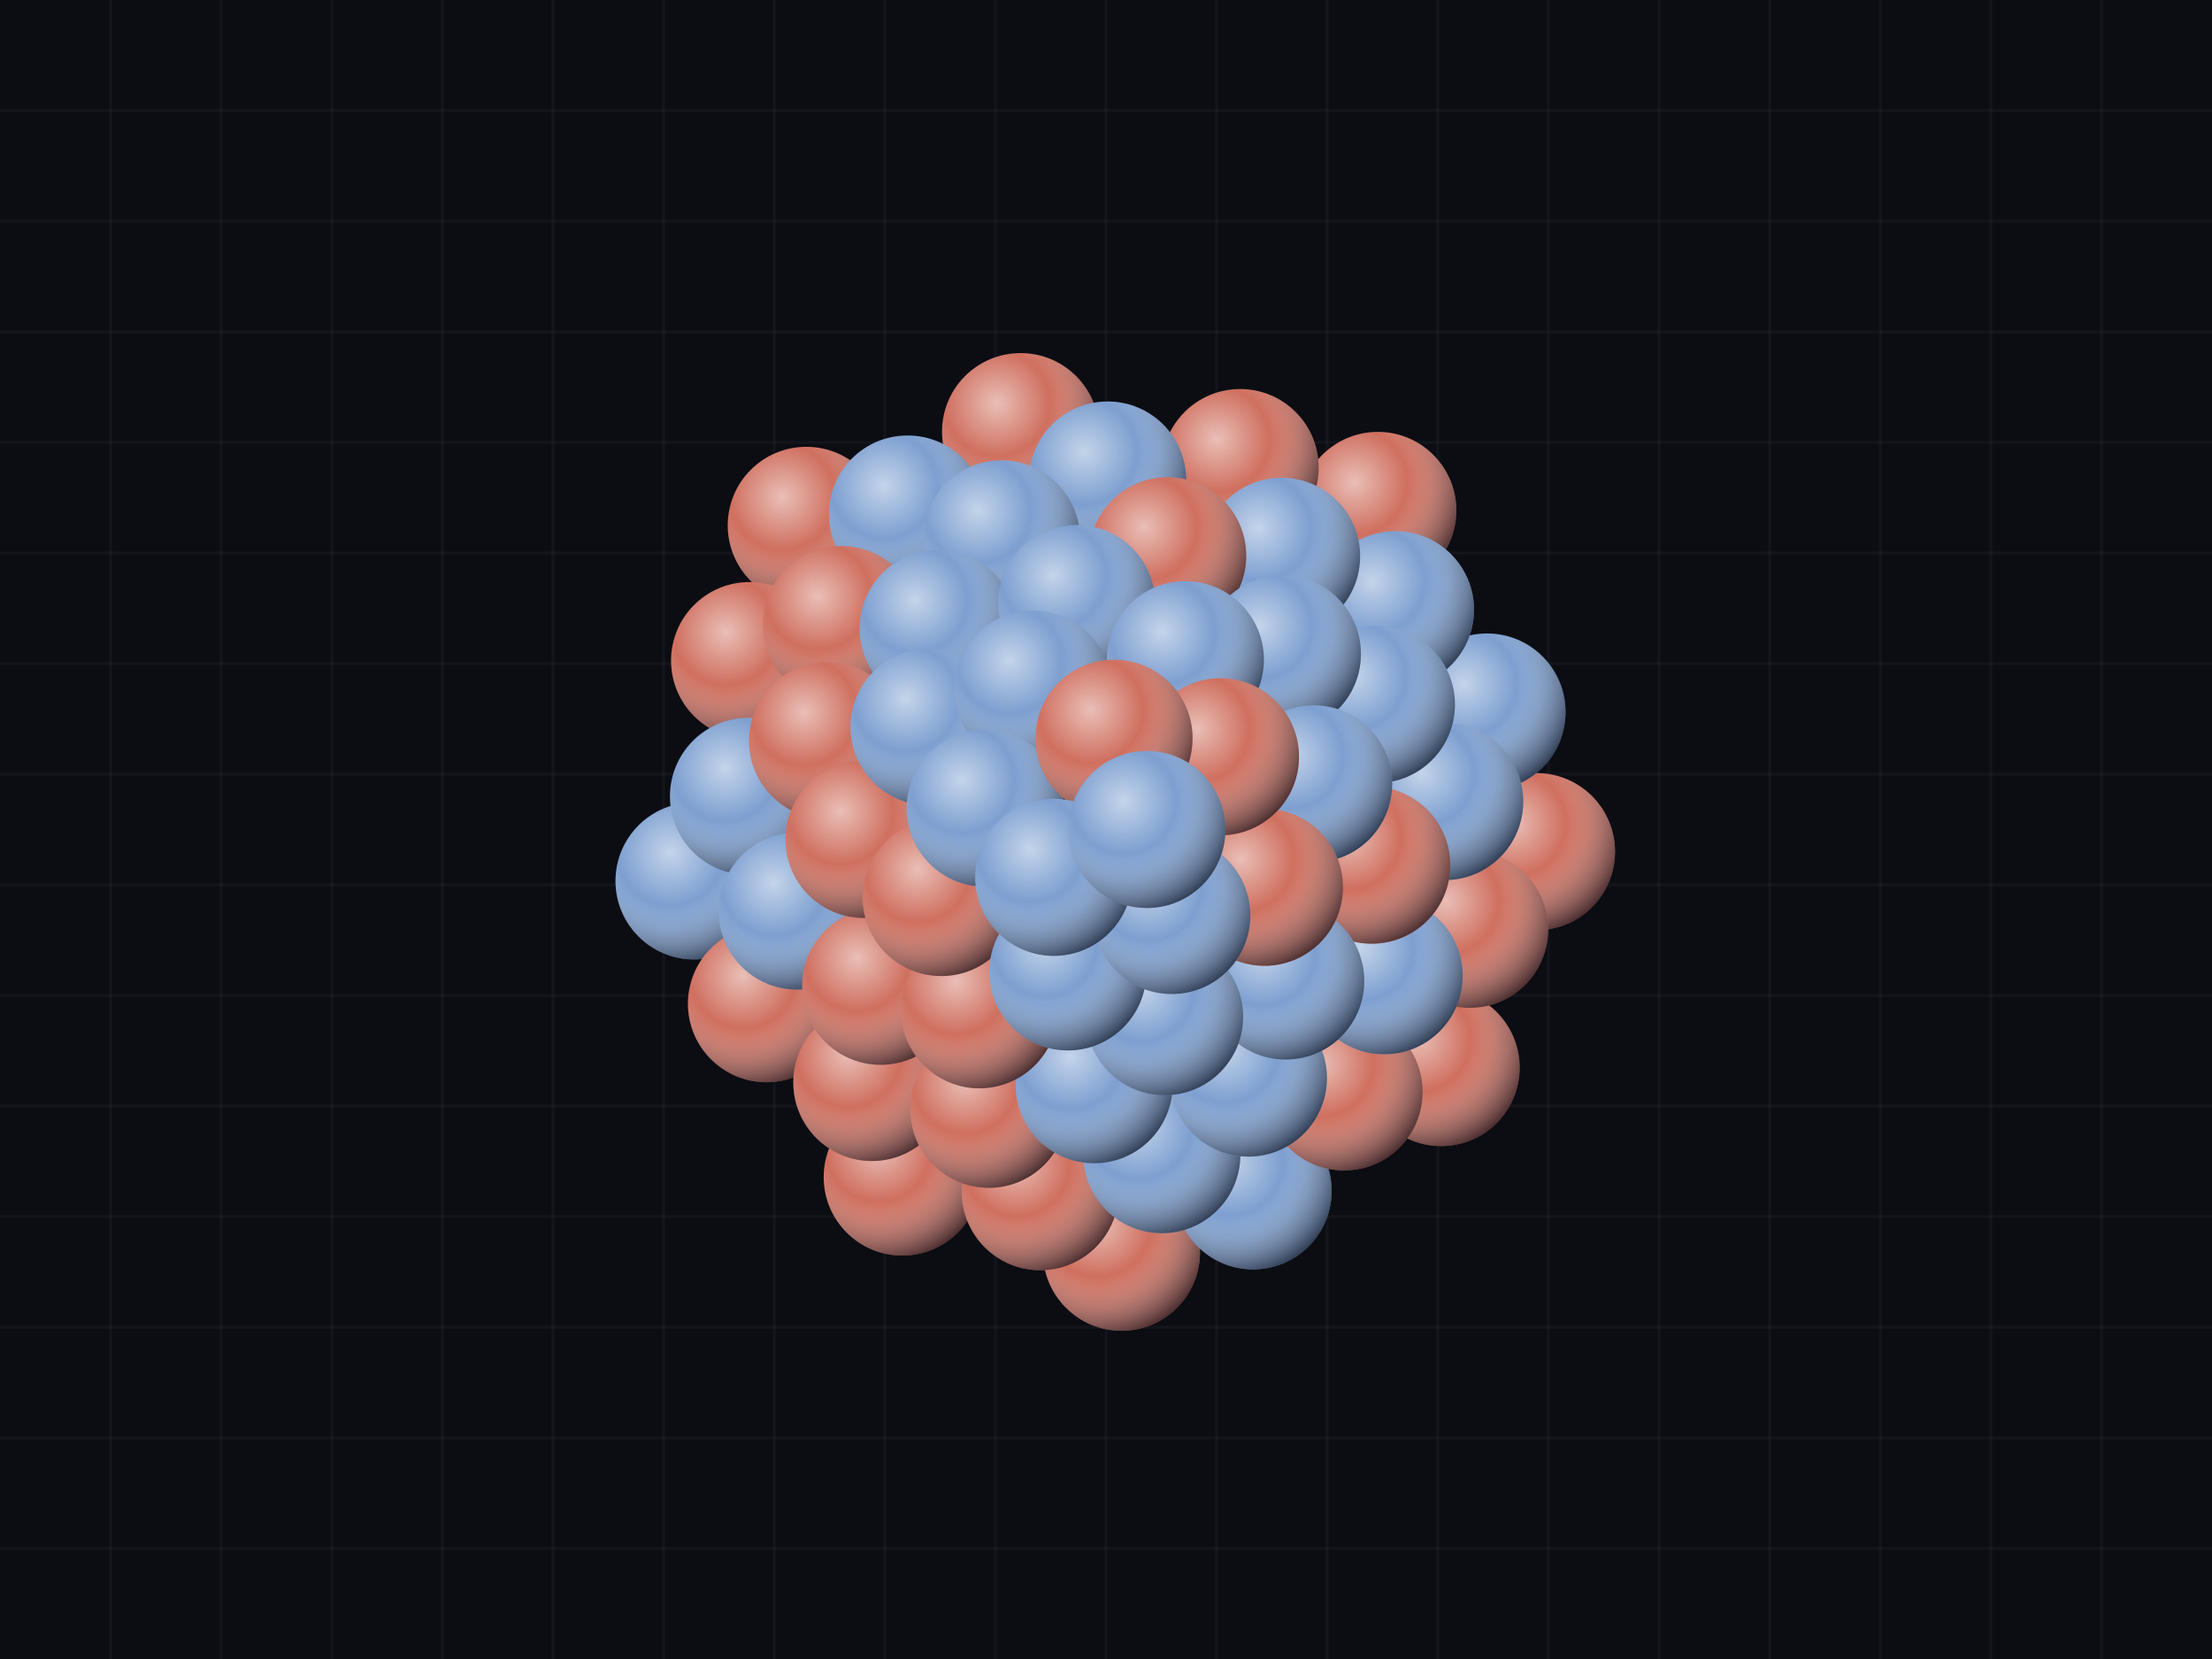
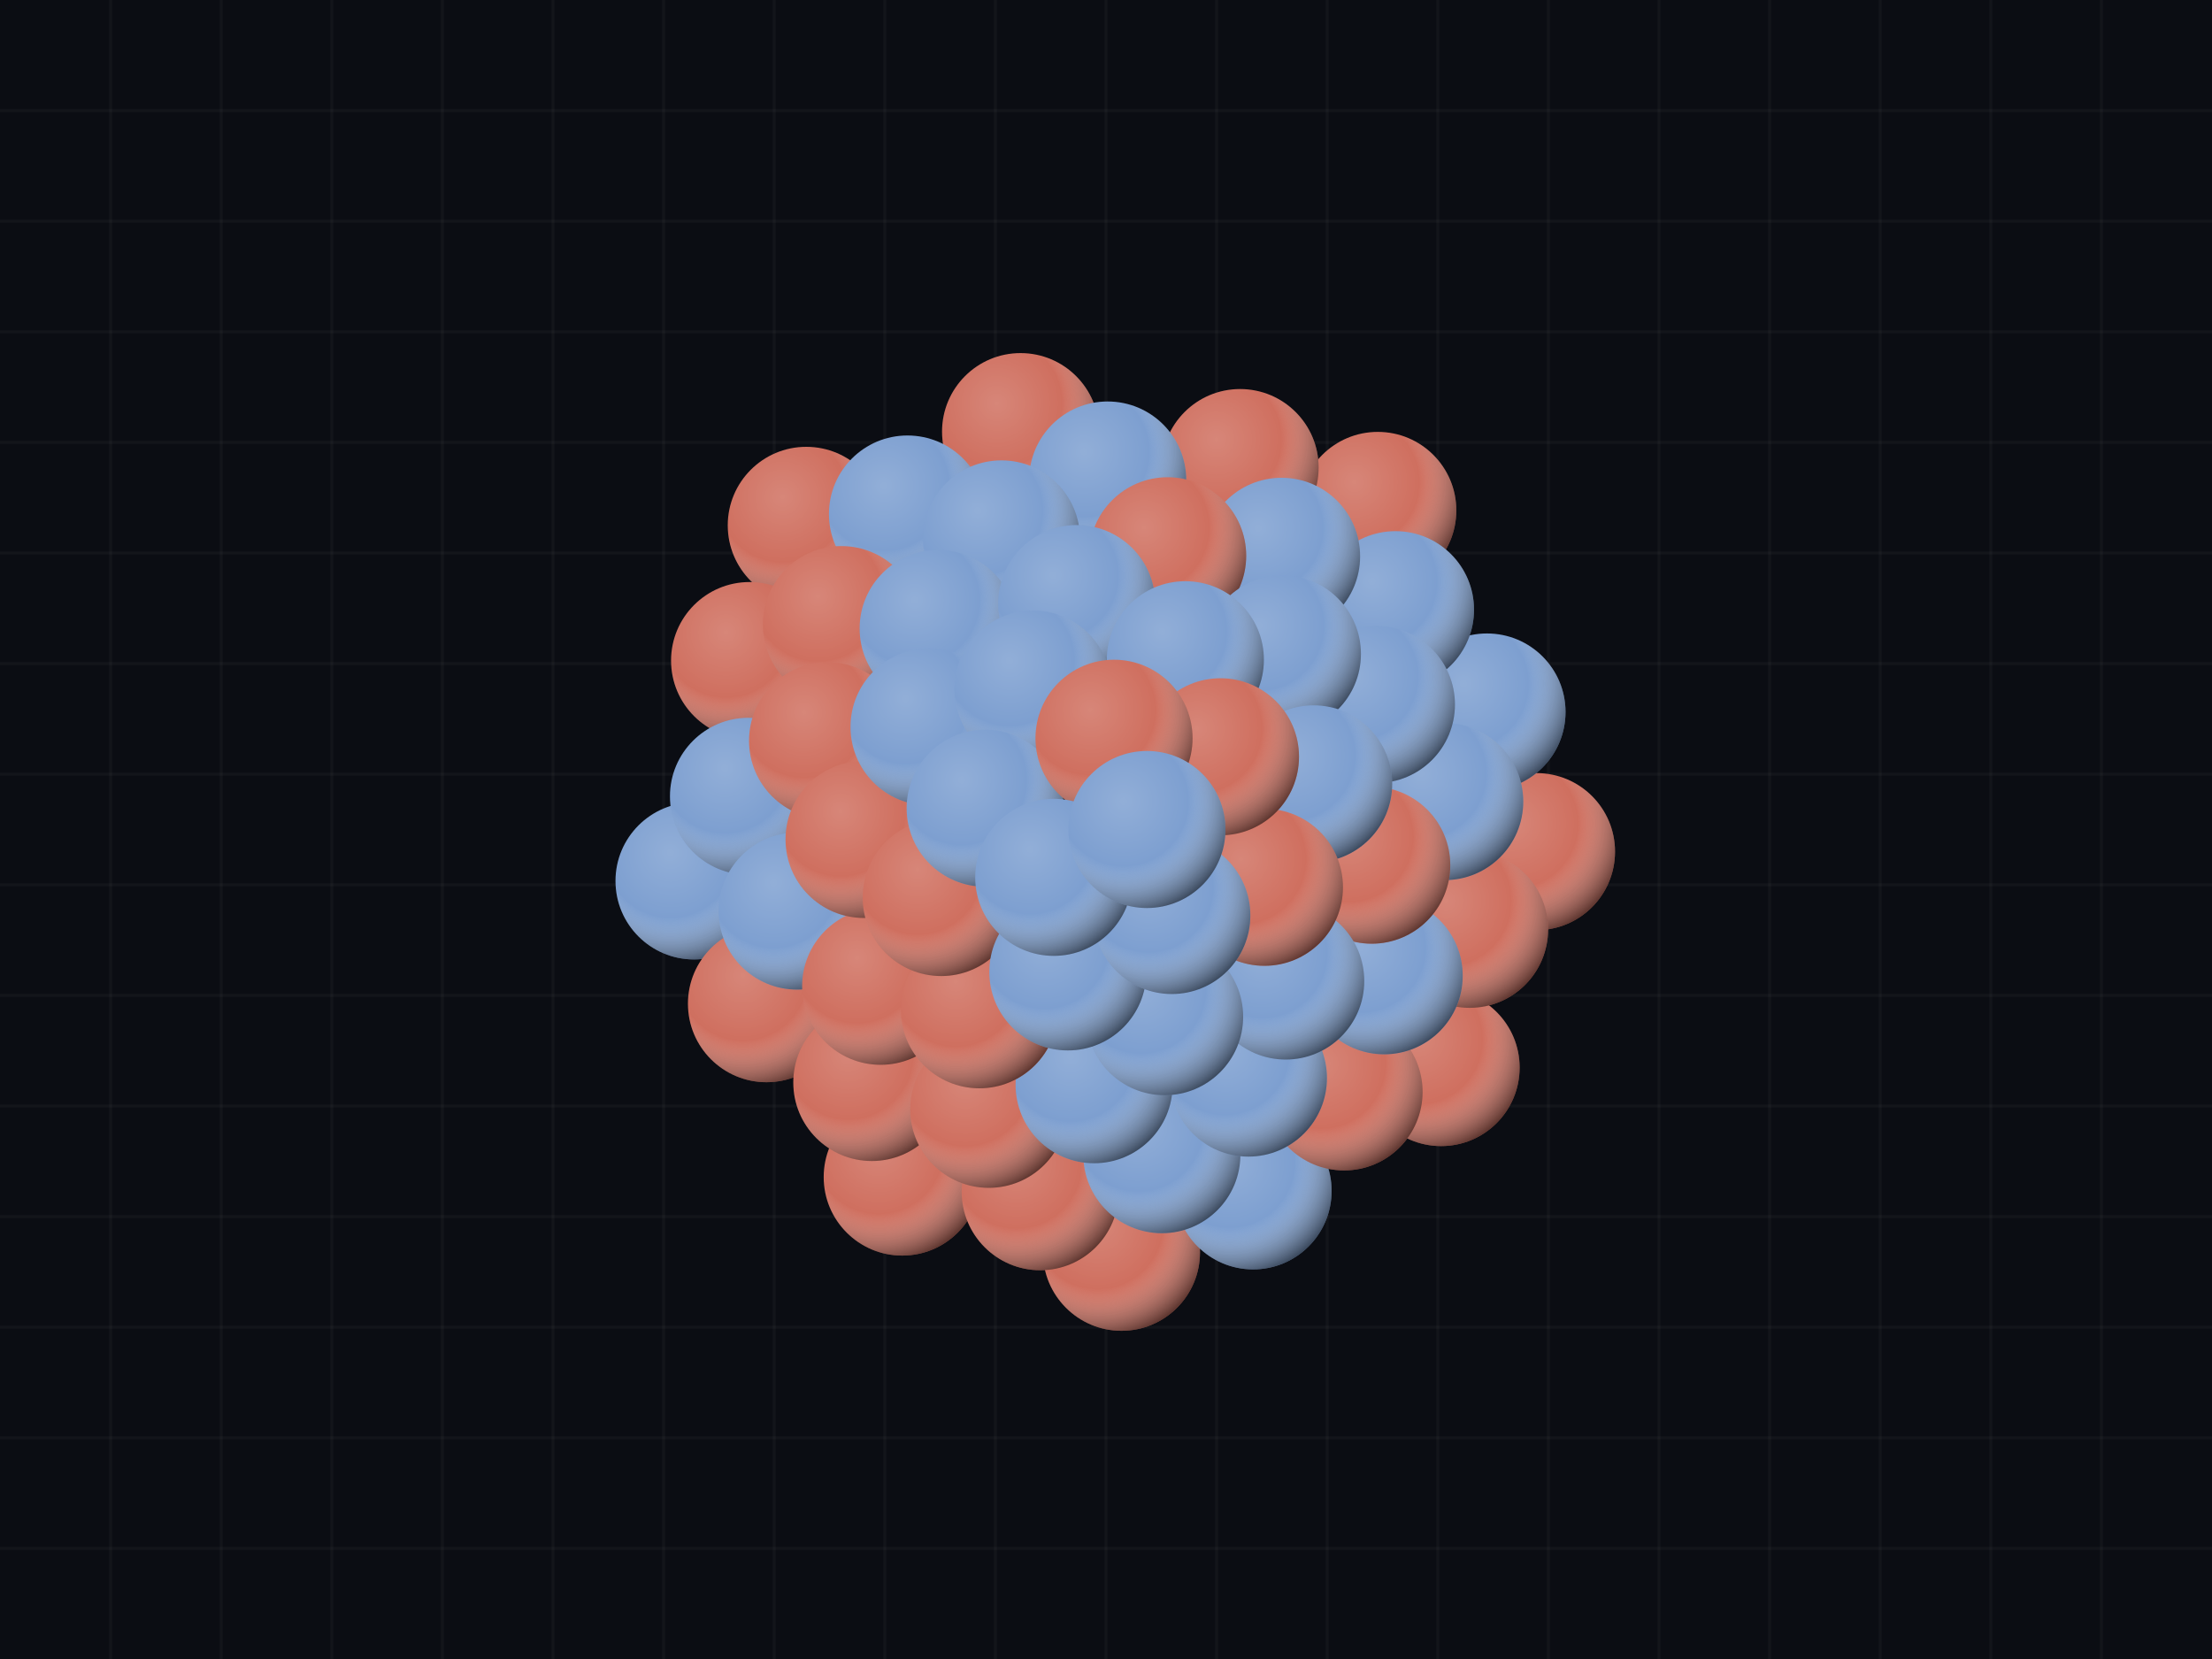
<svg xmlns="http://www.w3.org/2000/svg" viewBox="0 0 800 600" width="800" height="600" role="img">
  <rect width="800" height="600" fill="#0b0d13" />
  <line x1="40" y1="0" x2="40" y2="600" stroke="#fff" stroke-width="1" opacity=".035" />
  <line x1="80" y1="0" x2="80" y2="600" stroke="#fff" stroke-width="1" opacity=".035" />
  <line x1="120" y1="0" x2="120" y2="600" stroke="#fff" stroke-width="1" opacity=".035" />
  <line x1="160" y1="0" x2="160" y2="600" stroke="#fff" stroke-width="1" opacity=".035" />
  <line x1="200" y1="0" x2="200" y2="600" stroke="#fff" stroke-width="1" opacity=".035" />
  <line x1="240" y1="0" x2="240" y2="600" stroke="#fff" stroke-width="1" opacity=".035" />
  <line x1="280" y1="0" x2="280" y2="600" stroke="#fff" stroke-width="1" opacity=".035" />
  <line x1="320" y1="0" x2="320" y2="600" stroke="#fff" stroke-width="1" opacity=".035" />
  <line x1="360" y1="0" x2="360" y2="600" stroke="#fff" stroke-width="1" opacity=".035" />
  <line x1="400" y1="0" x2="400" y2="600" stroke="#fff" stroke-width="1" opacity=".035" />
  <line x1="440" y1="0" x2="440" y2="600" stroke="#fff" stroke-width="1" opacity=".035" />
  <line x1="480" y1="0" x2="480" y2="600" stroke="#fff" stroke-width="1" opacity=".035" />
  <line x1="520" y1="0" x2="520" y2="600" stroke="#fff" stroke-width="1" opacity=".035" />
  <line x1="560" y1="0" x2="560" y2="600" stroke="#fff" stroke-width="1" opacity=".035" />
  <line x1="600" y1="0" x2="600" y2="600" stroke="#fff" stroke-width="1" opacity=".035" />
  <line x1="640" y1="0" x2="640" y2="600" stroke="#fff" stroke-width="1" opacity=".035" />
  <line x1="680" y1="0" x2="680" y2="600" stroke="#fff" stroke-width="1" opacity=".035" />
  <line x1="720" y1="0" x2="720" y2="600" stroke="#fff" stroke-width="1" opacity=".035" />
  <line x1="760" y1="0" x2="760" y2="600" stroke="#fff" stroke-width="1" opacity=".035" />
  <line x1="0" y1="40" x2="800" y2="40" stroke="#fff" stroke-width="1" opacity=".035" />
  <line x1="0" y1="80" x2="800" y2="80" stroke="#fff" stroke-width="1" opacity=".035" />
  <line x1="0" y1="120" x2="800" y2="120" stroke="#fff" stroke-width="1" opacity=".035" />
  <line x1="0" y1="160" x2="800" y2="160" stroke="#fff" stroke-width="1" opacity=".035" />
  <line x1="0" y1="200" x2="800" y2="200" stroke="#fff" stroke-width="1" opacity=".035" />
  <line x1="0" y1="240" x2="800" y2="240" stroke="#fff" stroke-width="1" opacity=".035" />
  <line x1="0" y1="280" x2="800" y2="280" stroke="#fff" stroke-width="1" opacity=".035" />
  <line x1="0" y1="320" x2="800" y2="320" stroke="#fff" stroke-width="1" opacity=".035" />
  <line x1="0" y1="360" x2="800" y2="360" stroke="#fff" stroke-width="1" opacity=".035" />
  <line x1="0" y1="400" x2="800" y2="400" stroke="#fff" stroke-width="1" opacity=".035" />
  <line x1="0" y1="440" x2="800" y2="440" stroke="#fff" stroke-width="1" opacity=".035" />
  <line x1="0" y1="480" x2="800" y2="480" stroke="#fff" stroke-width="1" opacity=".035" />
  <line x1="0" y1="520" x2="800" y2="520" stroke="#fff" stroke-width="1" opacity=".035" />
  <line x1="0" y1="560" x2="800" y2="560" stroke="#fff" stroke-width="1" opacity=".035" />
  <defs>
    <radialGradient id="n55" cx="35%" cy="32%" r="75%">
-       <stop offset="0" stop-color="#fff" stop-opacity=".55" />
-       <stop offset=".45" stop-color="#fff" stop-opacity="0" />
-       <stop offset="1" stop-color="#00040f" stop-opacity=".7" />
+       <stop offset="0" stop-color="#fff" stop-opacity=".16" />
+       <stop offset=".55" stop-color="#fff" stop-opacity="0" />
+       <stop offset="1" stop-color="#000" stop-opacity=".62" />
    </radialGradient>
  </defs>
  <circle cx="555.7" cy="308" r="28.4" fill="#cf6f5f" />
  <circle cx="555.7" cy="308" r="28.4" fill="url(#n55)" />
  <defs>
    <radialGradient id="n54" cx="35%" cy="32%" r="75%">
-       <stop offset="0" stop-color="#fff" stop-opacity=".55" />
-       <stop offset=".45" stop-color="#fff" stop-opacity="0" />
-       <stop offset="1" stop-color="#00040f" stop-opacity=".7" />
+       <stop offset="0" stop-color="#fff" stop-opacity=".16" />
+       <stop offset=".55" stop-color="#fff" stop-opacity="0" />
+       <stop offset="1" stop-color="#000" stop-opacity=".62" />
    </radialGradient>
  </defs>
  <circle cx="291.6" cy="190" r="28.4" fill="#cf6f5f" />
  <circle cx="291.6" cy="190" r="28.4" fill="url(#n54)" />
  <defs>
    <radialGradient id="n53" cx="35%" cy="32%" r="75%">
-       <stop offset="0" stop-color="#fff" stop-opacity=".55" />
-       <stop offset=".45" stop-color="#fff" stop-opacity="0" />
-       <stop offset="1" stop-color="#00040f" stop-opacity=".7" />
+       <stop offset="0" stop-color="#fff" stop-opacity=".16" />
+       <stop offset=".55" stop-color="#fff" stop-opacity="0" />
+       <stop offset="1" stop-color="#000" stop-opacity=".62" />
    </radialGradient>
  </defs>
  <circle cx="405.6" cy="452.9" r="28.4" fill="#cf6f5f" />
  <circle cx="405.6" cy="452.9" r="28.4" fill="url(#n53)" />
  <defs>
    <radialGradient id="n52" cx="35%" cy="32%" r="75%">
-       <stop offset="0" stop-color="#fff" stop-opacity=".55" />
-       <stop offset=".45" stop-color="#fff" stop-opacity="0" />
-       <stop offset="1" stop-color="#00040f" stop-opacity=".7" />
+       <stop offset="0" stop-color="#fff" stop-opacity=".16" />
+       <stop offset=".55" stop-color="#fff" stop-opacity="0" />
+       <stop offset="1" stop-color="#000" stop-opacity=".62" />
    </radialGradient>
  </defs>
  <circle cx="498.3" cy="184.6" r="28.4" fill="#cf6f5f" />
  <circle cx="498.3" cy="184.6" r="28.4" fill="url(#n52)" />
  <defs>
    <radialGradient id="n51" cx="35%" cy="32%" r="75%">
-       <stop offset="0" stop-color="#fff" stop-opacity=".55" />
-       <stop offset=".45" stop-color="#fff" stop-opacity="0" />
-       <stop offset="1" stop-color="#00040f" stop-opacity=".7" />
+       <stop offset="0" stop-color="#fff" stop-opacity=".16" />
+       <stop offset=".55" stop-color="#fff" stop-opacity="0" />
+       <stop offset="1" stop-color="#000" stop-opacity=".62" />
    </radialGradient>
  </defs>
  <circle cx="251" cy="318.6" r="28.4" fill="#7d9fd0" />
  <circle cx="251" cy="318.6" r="28.4" fill="url(#n51)" />
  <defs>
    <radialGradient id="n50" cx="35%" cy="32%" r="75%">
-       <stop offset="0" stop-color="#fff" stop-opacity=".55" />
-       <stop offset=".45" stop-color="#fff" stop-opacity="0" />
-       <stop offset="1" stop-color="#00040f" stop-opacity=".7" />
+       <stop offset="0" stop-color="#fff" stop-opacity=".16" />
+       <stop offset=".55" stop-color="#fff" stop-opacity="0" />
+       <stop offset="1" stop-color="#000" stop-opacity=".62" />
    </radialGradient>
  </defs>
  <circle cx="521.2" cy="386.1" r="28.4" fill="#cf6f5f" />
  <circle cx="521.2" cy="386.1" r="28.4" fill="url(#n50)" />
  <defs>
    <radialGradient id="n49" cx="35%" cy="32%" r="75%">
-       <stop offset="0" stop-color="#fff" stop-opacity=".55" />
-       <stop offset=".45" stop-color="#fff" stop-opacity="0" />
-       <stop offset="1" stop-color="#00040f" stop-opacity=".7" />
+       <stop offset="0" stop-color="#fff" stop-opacity=".16" />
+       <stop offset=".55" stop-color="#fff" stop-opacity="0" />
+       <stop offset="1" stop-color="#000" stop-opacity=".62" />
    </radialGradient>
  </defs>
  <circle cx="369.1" cy="156.1" r="28.4" fill="#cf6f5f" />
  <circle cx="369.1" cy="156.1" r="28.4" fill="url(#n49)" />
  <defs>
    <radialGradient id="n48" cx="35%" cy="32%" r="75%">
-       <stop offset="0" stop-color="#fff" stop-opacity=".55" />
-       <stop offset=".45" stop-color="#fff" stop-opacity="0" />
-       <stop offset="1" stop-color="#00040f" stop-opacity=".7" />
+       <stop offset="0" stop-color="#fff" stop-opacity=".16" />
+       <stop offset=".55" stop-color="#fff" stop-opacity="0" />
+       <stop offset="1" stop-color="#000" stop-opacity=".62" />
    </radialGradient>
  </defs>
  <circle cx="326.3" cy="425.7" r="28.4" fill="#cf6f5f" />
  <circle cx="326.3" cy="425.7" r="28.4" fill="url(#n48)" />
  <defs>
    <radialGradient id="n47" cx="35%" cy="32%" r="75%">
-       <stop offset="0" stop-color="#fff" stop-opacity=".55" />
-       <stop offset=".45" stop-color="#fff" stop-opacity="0" />
-       <stop offset="1" stop-color="#00040f" stop-opacity=".7" />
+       <stop offset="0" stop-color="#fff" stop-opacity=".16" />
+       <stop offset=".55" stop-color="#fff" stop-opacity="0" />
+       <stop offset="1" stop-color="#000" stop-opacity=".62" />
    </radialGradient>
  </defs>
  <circle cx="537.8" cy="257.5" r="28.4" fill="#7d9fd0" />
  <circle cx="537.8" cy="257.5" r="28.4" fill="url(#n47)" />
  <defs>
    <radialGradient id="n46" cx="35%" cy="32%" r="75%">
-       <stop offset="0" stop-color="#fff" stop-opacity=".55" />
-       <stop offset=".45" stop-color="#fff" stop-opacity="0" />
-       <stop offset="1" stop-color="#00040f" stop-opacity=".7" />
+       <stop offset="0" stop-color="#fff" stop-opacity=".16" />
+       <stop offset=".55" stop-color="#fff" stop-opacity="0" />
+       <stop offset="1" stop-color="#000" stop-opacity=".62" />
    </radialGradient>
  </defs>
  <circle cx="271.1" cy="238.9" r="28.4" fill="#cf6f5f" />
  <circle cx="271.1" cy="238.9" r="28.4" fill="url(#n46)" />
  <defs>
    <radialGradient id="n45" cx="35%" cy="32%" r="75%">
-       <stop offset="0" stop-color="#fff" stop-opacity=".55" />
-       <stop offset=".45" stop-color="#fff" stop-opacity="0" />
-       <stop offset="1" stop-color="#00040f" stop-opacity=".7" />
+       <stop offset="0" stop-color="#fff" stop-opacity=".16" />
+       <stop offset=".55" stop-color="#fff" stop-opacity="0" />
+       <stop offset="1" stop-color="#000" stop-opacity=".62" />
    </radialGradient>
  </defs>
  <circle cx="453.2" cy="430.7" r="28.4" fill="#7d9fd0" />
  <circle cx="453.2" cy="430.7" r="28.4" fill="url(#n45)" />
  <defs>
    <radialGradient id="n44" cx="35%" cy="32%" r="75%">
-       <stop offset="0" stop-color="#fff" stop-opacity=".55" />
-       <stop offset=".45" stop-color="#fff" stop-opacity="0" />
-       <stop offset="1" stop-color="#00040f" stop-opacity=".7" />
+       <stop offset="0" stop-color="#fff" stop-opacity=".16" />
+       <stop offset=".55" stop-color="#fff" stop-opacity="0" />
+       <stop offset="1" stop-color="#000" stop-opacity=".62" />
    </radialGradient>
  </defs>
  <circle cx="448.5" cy="169.1" r="28.4" fill="#cf6f5f" />
  <circle cx="448.5" cy="169.1" r="28.4" fill="url(#n44)" />
  <defs>
    <radialGradient id="n43" cx="35%" cy="32%" r="75%">
-       <stop offset="0" stop-color="#fff" stop-opacity=".55" />
-       <stop offset=".45" stop-color="#fff" stop-opacity="0" />
-       <stop offset="1" stop-color="#00040f" stop-opacity=".7" />
+       <stop offset="0" stop-color="#fff" stop-opacity=".16" />
+       <stop offset=".55" stop-color="#fff" stop-opacity="0" />
+       <stop offset="1" stop-color="#000" stop-opacity=".62" />
    </radialGradient>
  </defs>
  <circle cx="277.2" cy="363" r="28.4" fill="#cf6f5f" />
  <circle cx="277.2" cy="363" r="28.4" fill="url(#n43)" />
  <defs>
    <radialGradient id="n42" cx="35%" cy="32%" r="75%">
-       <stop offset="0" stop-color="#fff" stop-opacity=".55" />
-       <stop offset=".45" stop-color="#fff" stop-opacity="0" />
-       <stop offset="1" stop-color="#00040f" stop-opacity=".7" />
+       <stop offset="0" stop-color="#fff" stop-opacity=".16" />
+       <stop offset=".55" stop-color="#fff" stop-opacity="0" />
+       <stop offset="1" stop-color="#000" stop-opacity=".62" />
    </radialGradient>
  </defs>
  <circle cx="531.5" cy="336.1" r="28.4" fill="#cf6f5f" />
  <circle cx="531.5" cy="336.1" r="28.4" fill="url(#n42)" />
  <defs>
    <radialGradient id="n41" cx="35%" cy="32%" r="75%">
-       <stop offset="0" stop-color="#fff" stop-opacity=".55" />
-       <stop offset=".45" stop-color="#fff" stop-opacity="0" />
-       <stop offset="1" stop-color="#00040f" stop-opacity=".7" />
+       <stop offset="0" stop-color="#fff" stop-opacity=".16" />
+       <stop offset=".55" stop-color="#fff" stop-opacity="0" />
+       <stop offset="1" stop-color="#000" stop-opacity=".62" />
    </radialGradient>
  </defs>
  <circle cx="328.2" cy="185.9" r="28.4" fill="#7d9fd0" />
  <circle cx="328.2" cy="185.9" r="28.4" fill="url(#n41)" />
  <defs>
    <radialGradient id="n40" cx="35%" cy="32%" r="75%">
-       <stop offset="0" stop-color="#fff" stop-opacity=".55" />
-       <stop offset=".45" stop-color="#fff" stop-opacity="0" />
-       <stop offset="1" stop-color="#00040f" stop-opacity=".7" />
+       <stop offset="0" stop-color="#fff" stop-opacity=".16" />
+       <stop offset=".55" stop-color="#fff" stop-opacity="0" />
+       <stop offset="1" stop-color="#000" stop-opacity=".62" />
    </radialGradient>
  </defs>
  <circle cx="376.2" cy="431" r="28.4" fill="#cf6f5f" />
  <circle cx="376.2" cy="431" r="28.4" fill="url(#n40)" />
  <defs>
    <radialGradient id="n39" cx="35%" cy="32%" r="75%">
-       <stop offset="0" stop-color="#fff" stop-opacity=".55" />
-       <stop offset=".45" stop-color="#fff" stop-opacity="0" />
-       <stop offset="1" stop-color="#00040f" stop-opacity=".7" />
+       <stop offset="0" stop-color="#fff" stop-opacity=".16" />
+       <stop offset=".55" stop-color="#fff" stop-opacity="0" />
+       <stop offset="1" stop-color="#000" stop-opacity=".62" />
    </radialGradient>
  </defs>
  <circle cx="504.7" cy="220.5" r="28.4" fill="#7d9fd0" />
  <circle cx="504.7" cy="220.5" r="28.4" fill="url(#n39)" />
  <defs>
    <radialGradient id="n38" cx="35%" cy="32%" r="75%">
-       <stop offset="0" stop-color="#fff" stop-opacity=".55" />
-       <stop offset=".45" stop-color="#fff" stop-opacity="0" />
-       <stop offset="1" stop-color="#00040f" stop-opacity=".7" />
+       <stop offset="0" stop-color="#fff" stop-opacity=".16" />
+       <stop offset=".55" stop-color="#fff" stop-opacity="0" />
+       <stop offset="1" stop-color="#000" stop-opacity=".62" />
    </radialGradient>
  </defs>
  <circle cx="270.7" cy="288" r="28.4" fill="#7d9fd0" />
  <circle cx="270.7" cy="288" r="28.4" fill="url(#n38)" />
  <defs>
    <radialGradient id="n37" cx="35%" cy="32%" r="75%">
-       <stop offset="0" stop-color="#fff" stop-opacity=".55" />
-       <stop offset=".45" stop-color="#fff" stop-opacity="0" />
-       <stop offset="1" stop-color="#00040f" stop-opacity=".7" />
+       <stop offset="0" stop-color="#fff" stop-opacity=".16" />
+       <stop offset=".55" stop-color="#fff" stop-opacity="0" />
+       <stop offset="1" stop-color="#000" stop-opacity=".62" />
    </radialGradient>
  </defs>
  <circle cx="486.1" cy="394.9" r="28.4" fill="#cf6f5f" />
  <circle cx="486.1" cy="394.9" r="28.4" fill="url(#n37)" />
  <defs>
    <radialGradient id="n36" cx="35%" cy="32%" r="75%">
-       <stop offset="0" stop-color="#fff" stop-opacity=".55" />
-       <stop offset=".45" stop-color="#fff" stop-opacity="0" />
-       <stop offset="1" stop-color="#00040f" stop-opacity=".7" />
+       <stop offset="0" stop-color="#fff" stop-opacity=".16" />
+       <stop offset=".55" stop-color="#fff" stop-opacity="0" />
+       <stop offset="1" stop-color="#000" stop-opacity=".62" />
    </radialGradient>
  </defs>
  <circle cx="400.6" cy="173.6" r="28.4" fill="#7d9fd0" />
  <circle cx="400.6" cy="173.6" r="28.4" fill="url(#n36)" />
  <defs>
    <radialGradient id="n35" cx="35%" cy="32%" r="75%">
-       <stop offset="0" stop-color="#fff" stop-opacity=".55" />
-       <stop offset=".45" stop-color="#fff" stop-opacity="0" />
-       <stop offset="1" stop-color="#00040f" stop-opacity=".7" />
+       <stop offset="0" stop-color="#fff" stop-opacity=".16" />
+       <stop offset=".55" stop-color="#fff" stop-opacity="0" />
+       <stop offset="1" stop-color="#000" stop-opacity=".62" />
    </radialGradient>
  </defs>
  <circle cx="315.3" cy="391.5" r="28.4" fill="#cf6f5f" />
  <circle cx="315.3" cy="391.5" r="28.4" fill="url(#n35)" />
  <defs>
    <radialGradient id="n34" cx="35%" cy="32%" r="75%">
-       <stop offset="0" stop-color="#fff" stop-opacity=".55" />
-       <stop offset=".45" stop-color="#fff" stop-opacity="0" />
-       <stop offset="1" stop-color="#00040f" stop-opacity=".7" />
+       <stop offset="0" stop-color="#fff" stop-opacity=".16" />
+       <stop offset=".55" stop-color="#fff" stop-opacity="0" />
+       <stop offset="1" stop-color="#000" stop-opacity=".62" />
    </radialGradient>
  </defs>
  <circle cx="522.5" cy="289.9" r="28.4" fill="#7d9fd0" />
  <circle cx="522.5" cy="289.9" r="28.4" fill="url(#n34)" />
  <defs>
    <radialGradient id="n33" cx="35%" cy="32%" r="75%">
-       <stop offset="0" stop-color="#fff" stop-opacity=".55" />
-       <stop offset=".45" stop-color="#fff" stop-opacity="0" />
-       <stop offset="1" stop-color="#00040f" stop-opacity=".7" />
+       <stop offset="0" stop-color="#fff" stop-opacity=".16" />
+       <stop offset=".55" stop-color="#fff" stop-opacity="0" />
+       <stop offset="1" stop-color="#000" stop-opacity=".62" />
    </radialGradient>
  </defs>
  <circle cx="304.3" cy="225.9" r="28.4" fill="#cf6f5f" />
  <circle cx="304.3" cy="225.9" r="28.4" fill="url(#n33)" />
  <defs>
    <radialGradient id="n32" cx="35%" cy="32%" r="75%">
-       <stop offset="0" stop-color="#fff" stop-opacity=".55" />
-       <stop offset=".45" stop-color="#fff" stop-opacity="0" />
-       <stop offset="1" stop-color="#00040f" stop-opacity=".7" />
+       <stop offset="0" stop-color="#fff" stop-opacity=".16" />
+       <stop offset=".55" stop-color="#fff" stop-opacity="0" />
+       <stop offset="1" stop-color="#000" stop-opacity=".62" />
    </radialGradient>
  </defs>
  <circle cx="420.2" cy="417.6" r="28.4" fill="#7d9fd0" />
  <circle cx="420.2" cy="417.6" r="28.4" fill="url(#n32)" />
  <defs>
    <radialGradient id="n31" cx="35%" cy="32%" r="75%">
-       <stop offset="0" stop-color="#fff" stop-opacity=".55" />
-       <stop offset=".45" stop-color="#fff" stop-opacity="0" />
-       <stop offset="1" stop-color="#00040f" stop-opacity=".7" />
+       <stop offset="0" stop-color="#fff" stop-opacity=".16" />
+       <stop offset=".55" stop-color="#fff" stop-opacity="0" />
+       <stop offset="1" stop-color="#000" stop-opacity=".62" />
    </radialGradient>
  </defs>
  <circle cx="463.5" cy="201.2" r="28.4" fill="#7d9fd0" />
  <circle cx="463.5" cy="201.2" r="28.4" fill="url(#n31)" />
  <defs>
    <radialGradient id="n30" cx="35%" cy="32%" r="75%">
-       <stop offset="0" stop-color="#fff" stop-opacity=".55" />
-       <stop offset=".45" stop-color="#fff" stop-opacity="0" />
-       <stop offset="1" stop-color="#00040f" stop-opacity=".7" />
+       <stop offset="0" stop-color="#fff" stop-opacity=".16" />
+       <stop offset=".55" stop-color="#fff" stop-opacity="0" />
+       <stop offset="1" stop-color="#000" stop-opacity=".62" />
    </radialGradient>
  </defs>
  <circle cx="288.3" cy="329.5" r="28.4" fill="#7d9fd0" />
  <circle cx="288.3" cy="329.5" r="28.4" fill="url(#n30)" />
  <defs>
    <radialGradient id="n29" cx="35%" cy="32%" r="75%">
-       <stop offset="0" stop-color="#fff" stop-opacity=".55" />
-       <stop offset=".45" stop-color="#fff" stop-opacity="0" />
-       <stop offset="1" stop-color="#00040f" stop-opacity=".7" />
+       <stop offset="0" stop-color="#fff" stop-opacity=".16" />
+       <stop offset=".55" stop-color="#fff" stop-opacity="0" />
+       <stop offset="1" stop-color="#000" stop-opacity=".62" />
    </radialGradient>
  </defs>
  <circle cx="500.6" cy="352.9" r="28.4" fill="#7d9fd0" />
  <circle cx="500.6" cy="352.9" r="28.4" fill="url(#n29)" />
  <defs>
    <radialGradient id="n28" cx="35%" cy="32%" r="75%">
-       <stop offset="0" stop-color="#fff" stop-opacity=".55" />
-       <stop offset=".45" stop-color="#fff" stop-opacity="0" />
-       <stop offset="1" stop-color="#00040f" stop-opacity=".7" />
+       <stop offset="0" stop-color="#fff" stop-opacity=".16" />
+       <stop offset=".55" stop-color="#fff" stop-opacity="0" />
+       <stop offset="1" stop-color="#000" stop-opacity=".62" />
    </radialGradient>
  </defs>
  <circle cx="362.2" cy="194.9" r="28.4" fill="#7d9fd0" />
  <circle cx="362.2" cy="194.9" r="28.4" fill="url(#n28)" />
  <defs>
    <radialGradient id="n27" cx="35%" cy="32%" r="75%">
-       <stop offset="0" stop-color="#fff" stop-opacity=".55" />
-       <stop offset=".45" stop-color="#fff" stop-opacity="0" />
-       <stop offset="1" stop-color="#00040f" stop-opacity=".7" />
+       <stop offset="0" stop-color="#fff" stop-opacity=".16" />
+       <stop offset=".55" stop-color="#fff" stop-opacity="0" />
+       <stop offset="1" stop-color="#000" stop-opacity=".62" />
    </radialGradient>
  </defs>
  <circle cx="357.6" cy="401.2" r="28.4" fill="#cf6f5f" />
  <circle cx="357.6" cy="401.2" r="28.4" fill="url(#n27)" />
  <defs>
    <radialGradient id="n26" cx="35%" cy="32%" r="75%">
-       <stop offset="0" stop-color="#fff" stop-opacity=".55" />
-       <stop offset=".45" stop-color="#fff" stop-opacity="0" />
-       <stop offset="1" stop-color="#00040f" stop-opacity=".7" />
+       <stop offset="0" stop-color="#fff" stop-opacity=".16" />
+       <stop offset=".55" stop-color="#fff" stop-opacity="0" />
+       <stop offset="1" stop-color="#000" stop-opacity=".62" />
    </radialGradient>
  </defs>
  <circle cx="497.8" cy="254.8" r="28.4" fill="#7d9fd0" />
  <circle cx="497.8" cy="254.8" r="28.4" fill="url(#n26)" />
  <defs>
    <radialGradient id="n25" cx="35%" cy="32%" r="75%">
-       <stop offset="0" stop-color="#fff" stop-opacity=".55" />
-       <stop offset=".45" stop-color="#fff" stop-opacity="0" />
-       <stop offset="1" stop-color="#00040f" stop-opacity=".7" />
+       <stop offset="0" stop-color="#fff" stop-opacity=".16" />
+       <stop offset=".55" stop-color="#fff" stop-opacity="0" />
+       <stop offset="1" stop-color="#000" stop-opacity=".62" />
    </radialGradient>
  </defs>
  <circle cx="299.3" cy="267.9" r="28.4" fill="#cf6f5f" />
  <circle cx="299.3" cy="267.9" r="28.4" fill="url(#n25)" />
  <defs>
    <radialGradient id="n24" cx="35%" cy="32%" r="75%">
-       <stop offset="0" stop-color="#fff" stop-opacity=".55" />
-       <stop offset=".45" stop-color="#fff" stop-opacity="0" />
-       <stop offset="1" stop-color="#00040f" stop-opacity=".7" />
+       <stop offset="0" stop-color="#fff" stop-opacity=".16" />
+       <stop offset=".55" stop-color="#fff" stop-opacity="0" />
+       <stop offset="1" stop-color="#000" stop-opacity=".62" />
    </radialGradient>
  </defs>
  <circle cx="451.5" cy="389.9" r="28.4" fill="#7d9fd0" />
  <circle cx="451.5" cy="389.9" r="28.4" fill="url(#n24)" />
  <defs>
    <radialGradient id="n23" cx="35%" cy="32%" r="75%">
-       <stop offset="0" stop-color="#fff" stop-opacity=".55" />
-       <stop offset=".45" stop-color="#fff" stop-opacity="0" />
-       <stop offset="1" stop-color="#00040f" stop-opacity=".7" />
+       <stop offset="0" stop-color="#fff" stop-opacity=".16" />
+       <stop offset=".55" stop-color="#fff" stop-opacity="0" />
+       <stop offset="1" stop-color="#000" stop-opacity=".62" />
    </radialGradient>
  </defs>
  <circle cx="422.3" cy="201" r="28.4" fill="#cf6f5f" />
  <circle cx="422.3" cy="201" r="28.4" fill="url(#n23)" />
  <defs>
    <radialGradient id="n22" cx="35%" cy="32%" r="75%">
-       <stop offset="0" stop-color="#fff" stop-opacity=".55" />
-       <stop offset=".45" stop-color="#fff" stop-opacity="0" />
-       <stop offset="1" stop-color="#00040f" stop-opacity=".7" />
+       <stop offset="0" stop-color="#fff" stop-opacity=".16" />
+       <stop offset=".55" stop-color="#fff" stop-opacity="0" />
+       <stop offset="1" stop-color="#000" stop-opacity=".62" />
    </radialGradient>
  </defs>
  <circle cx="318.5" cy="356.7" r="28.4" fill="#cf6f5f" />
  <circle cx="318.5" cy="356.7" r="28.4" fill="url(#n22)" />
  <defs>
    <radialGradient id="n21" cx="35%" cy="32%" r="75%">
-       <stop offset="0" stop-color="#fff" stop-opacity=".55" />
-       <stop offset=".45" stop-color="#fff" stop-opacity="0" />
-       <stop offset="1" stop-color="#00040f" stop-opacity=".7" />
+       <stop offset="0" stop-color="#fff" stop-opacity=".16" />
+       <stop offset=".55" stop-color="#fff" stop-opacity="0" />
+       <stop offset="1" stop-color="#000" stop-opacity=".62" />
    </radialGradient>
  </defs>
  <circle cx="496.1" cy="312.9" r="28.4" fill="#cf6f5f" />
  <circle cx="496.1" cy="312.9" r="28.4" fill="url(#n21)" />
  <defs>
    <radialGradient id="n20" cx="35%" cy="32%" r="75%">
-       <stop offset="0" stop-color="#fff" stop-opacity=".55" />
-       <stop offset=".45" stop-color="#fff" stop-opacity="0" />
-       <stop offset="1" stop-color="#00040f" stop-opacity=".7" />
+       <stop offset="0" stop-color="#fff" stop-opacity=".16" />
+       <stop offset=".55" stop-color="#fff" stop-opacity="0" />
+       <stop offset="1" stop-color="#000" stop-opacity=".62" />
    </radialGradient>
  </defs>
  <circle cx="339.3" cy="227.3" r="28.4" fill="#7d9fd0" />
  <circle cx="339.3" cy="227.3" r="28.4" fill="url(#n20)" />
  <defs>
    <radialGradient id="n19" cx="35%" cy="32%" r="75%">
-       <stop offset="0" stop-color="#fff" stop-opacity=".55" />
-       <stop offset=".45" stop-color="#fff" stop-opacity="0" />
-       <stop offset="1" stop-color="#00040f" stop-opacity=".7" />
+       <stop offset="0" stop-color="#fff" stop-opacity=".16" />
+       <stop offset=".55" stop-color="#fff" stop-opacity="0" />
+       <stop offset="1" stop-color="#000" stop-opacity=".62" />
    </radialGradient>
  </defs>
  <circle cx="395.7" cy="392.3" r="28.4" fill="#7d9fd0" />
  <circle cx="395.7" cy="392.3" r="28.4" fill="url(#n19)" />
  <defs>
    <radialGradient id="n18" cx="35%" cy="32%" r="75%">
-       <stop offset="0" stop-color="#fff" stop-opacity=".55" />
-       <stop offset=".45" stop-color="#fff" stop-opacity="0" />
-       <stop offset="1" stop-color="#00040f" stop-opacity=".7" />
+       <stop offset="0" stop-color="#fff" stop-opacity=".16" />
+       <stop offset=".55" stop-color="#fff" stop-opacity="0" />
+       <stop offset="1" stop-color="#000" stop-opacity=".62" />
    </radialGradient>
  </defs>
  <circle cx="463.8" cy="236.5" r="28.4" fill="#7d9fd0" />
  <circle cx="463.8" cy="236.5" r="28.4" fill="url(#n18)" />
  <defs>
    <radialGradient id="n17" cx="35%" cy="32%" r="75%">
-       <stop offset="0" stop-color="#fff" stop-opacity=".55" />
-       <stop offset=".45" stop-color="#fff" stop-opacity="0" />
-       <stop offset="1" stop-color="#00040f" stop-opacity=".7" />
+       <stop offset="0" stop-color="#fff" stop-opacity=".16" />
+       <stop offset=".55" stop-color="#fff" stop-opacity="0" />
+       <stop offset="1" stop-color="#000" stop-opacity=".62" />
    </radialGradient>
  </defs>
  <circle cx="312.5" cy="303.6" r="28.4" fill="#cf6f5f" />
  <circle cx="312.5" cy="303.6" r="28.4" fill="url(#n17)" />
  <defs>
    <radialGradient id="n16" cx="35%" cy="32%" r="75%">
-       <stop offset="0" stop-color="#fff" stop-opacity=".55" />
-       <stop offset=".45" stop-color="#fff" stop-opacity="0" />
-       <stop offset="1" stop-color="#00040f" stop-opacity=".7" />
+       <stop offset="0" stop-color="#fff" stop-opacity=".16" />
+       <stop offset=".55" stop-color="#fff" stop-opacity="0" />
+       <stop offset="1" stop-color="#000" stop-opacity=".62" />
    </radialGradient>
  </defs>
  <circle cx="465" cy="354.8" r="28.4" fill="#7d9fd0" />
  <circle cx="465" cy="354.8" r="28.4" fill="url(#n16)" />
  <defs>
    <radialGradient id="n15" cx="35%" cy="32%" r="75%">
-       <stop offset="0" stop-color="#fff" stop-opacity=".55" />
-       <stop offset=".45" stop-color="#fff" stop-opacity="0" />
-       <stop offset="1" stop-color="#00040f" stop-opacity=".7" />
+       <stop offset="0" stop-color="#fff" stop-opacity=".16" />
+       <stop offset=".55" stop-color="#fff" stop-opacity="0" />
+       <stop offset="1" stop-color="#000" stop-opacity=".62" />
    </radialGradient>
  </defs>
  <circle cx="389.4" cy="218.3" r="28.4" fill="#7d9fd0" />
  <circle cx="389.4" cy="218.3" r="28.4" fill="url(#n15)" />
  <defs>
    <radialGradient id="n14" cx="35%" cy="32%" r="75%">
-       <stop offset="0" stop-color="#fff" stop-opacity=".55" />
-       <stop offset=".45" stop-color="#fff" stop-opacity="0" />
-       <stop offset="1" stop-color="#00040f" stop-opacity=".7" />
+       <stop offset="0" stop-color="#fff" stop-opacity=".16" />
+       <stop offset=".55" stop-color="#fff" stop-opacity="0" />
+       <stop offset="1" stop-color="#000" stop-opacity=".62" />
    </radialGradient>
  </defs>
  <circle cx="354.2" cy="365.2" r="28.4" fill="#cf6f5f" />
  <circle cx="354.2" cy="365.2" r="28.4" fill="url(#n14)" />
  <defs>
    <radialGradient id="n13" cx="35%" cy="32%" r="75%">
-       <stop offset="0" stop-color="#fff" stop-opacity=".55" />
-       <stop offset=".45" stop-color="#fff" stop-opacity="0" />
-       <stop offset="1" stop-color="#00040f" stop-opacity=".7" />
+       <stop offset="0" stop-color="#fff" stop-opacity=".16" />
+       <stop offset=".55" stop-color="#fff" stop-opacity="0" />
+       <stop offset="1" stop-color="#000" stop-opacity=".62" />
    </radialGradient>
  </defs>
  <circle cx="475.1" cy="283.5" r="28.4" fill="#7d9fd0" />
  <circle cx="475.1" cy="283.5" r="28.4" fill="url(#n13)" />
  <defs>
    <radialGradient id="n12" cx="35%" cy="32%" r="75%">
-       <stop offset="0" stop-color="#fff" stop-opacity=".55" />
-       <stop offset=".45" stop-color="#fff" stop-opacity="0" />
-       <stop offset="1" stop-color="#00040f" stop-opacity=".7" />
+       <stop offset="0" stop-color="#fff" stop-opacity=".16" />
+       <stop offset=".55" stop-color="#fff" stop-opacity="0" />
+       <stop offset="1" stop-color="#000" stop-opacity=".62" />
    </radialGradient>
  </defs>
  <circle cx="336" cy="262.9" r="28.4" fill="#7d9fd0" />
  <circle cx="336" cy="262.9" r="28.4" fill="url(#n12)" />
  <defs>
    <radialGradient id="n11" cx="35%" cy="32%" r="75%">
-       <stop offset="0" stop-color="#fff" stop-opacity=".55" />
-       <stop offset=".45" stop-color="#fff" stop-opacity="0" />
-       <stop offset="1" stop-color="#00040f" stop-opacity=".7" />
+       <stop offset="0" stop-color="#fff" stop-opacity=".16" />
+       <stop offset=".55" stop-color="#fff" stop-opacity="0" />
+       <stop offset="1" stop-color="#000" stop-opacity=".62" />
    </radialGradient>
  </defs>
  <circle cx="421.2" cy="367.7" r="28.4" fill="#7d9fd0" />
  <circle cx="421.2" cy="367.7" r="28.4" fill="url(#n11)" />
  <defs>
    <radialGradient id="n10" cx="35%" cy="32%" r="75%">
-       <stop offset="0" stop-color="#fff" stop-opacity=".55" />
-       <stop offset=".45" stop-color="#fff" stop-opacity="0" />
-       <stop offset="1" stop-color="#00040f" stop-opacity=".7" />
+       <stop offset="0" stop-color="#fff" stop-opacity=".16" />
+       <stop offset=".55" stop-color="#fff" stop-opacity="0" />
+       <stop offset="1" stop-color="#000" stop-opacity=".62" />
    </radialGradient>
  </defs>
  <circle cx="428.7" cy="238.6" r="28.4" fill="#7d9fd0" />
  <circle cx="428.7" cy="238.6" r="28.4" fill="url(#n10)" />
  <defs>
    <radialGradient id="n9" cx="35%" cy="32%" r="75%">
-       <stop offset="0" stop-color="#fff" stop-opacity=".55" />
-       <stop offset=".45" stop-color="#fff" stop-opacity="0" />
-       <stop offset="1" stop-color="#00040f" stop-opacity=".7" />
+       <stop offset="0" stop-color="#fff" stop-opacity=".16" />
+       <stop offset=".55" stop-color="#fff" stop-opacity="0" />
+       <stop offset="1" stop-color="#000" stop-opacity=".62" />
    </radialGradient>
  </defs>
  <circle cx="340.4" cy="324.6" r="28.4" fill="#cf6f5f" />
  <circle cx="340.4" cy="324.6" r="28.4" fill="url(#n9)" />
  <defs>
    <radialGradient id="n8" cx="35%" cy="32%" r="75%">
-       <stop offset="0" stop-color="#fff" stop-opacity=".55" />
-       <stop offset=".45" stop-color="#fff" stop-opacity="0" />
-       <stop offset="1" stop-color="#00040f" stop-opacity=".7" />
+       <stop offset="0" stop-color="#fff" stop-opacity=".16" />
+       <stop offset=".55" stop-color="#fff" stop-opacity="0" />
+       <stop offset="1" stop-color="#000" stop-opacity=".62" />
    </radialGradient>
  </defs>
  <circle cx="457.3" cy="320.9" r="28.4" fill="#cf6f5f" />
  <circle cx="457.3" cy="320.9" r="28.4" fill="url(#n8)" />
  <defs>
    <radialGradient id="n7" cx="35%" cy="32%" r="75%">
-       <stop offset="0" stop-color="#fff" stop-opacity=".55" />
-       <stop offset=".45" stop-color="#fff" stop-opacity="0" />
-       <stop offset="1" stop-color="#00040f" stop-opacity=".7" />
+       <stop offset="0" stop-color="#fff" stop-opacity=".16" />
+       <stop offset=".55" stop-color="#fff" stop-opacity="0" />
+       <stop offset="1" stop-color="#000" stop-opacity=".62" />
    </radialGradient>
  </defs>
  <circle cx="373.6" cy="249.2" r="28.4" fill="#7d9fd0" />
  <circle cx="373.6" cy="249.2" r="28.4" fill="url(#n7)" />
  <defs>
    <radialGradient id="n6" cx="35%" cy="32%" r="75%">
-       <stop offset="0" stop-color="#fff" stop-opacity=".55" />
-       <stop offset=".45" stop-color="#fff" stop-opacity="0" />
-       <stop offset="1" stop-color="#00040f" stop-opacity=".7" />
+       <stop offset="0" stop-color="#fff" stop-opacity=".16" />
+       <stop offset=".55" stop-color="#fff" stop-opacity="0" />
+       <stop offset="1" stop-color="#000" stop-opacity=".62" />
    </radialGradient>
  </defs>
  <circle cx="386.2" cy="351.5" r="28.4" fill="#7d9fd0" />
  <circle cx="386.2" cy="351.5" r="28.4" fill="url(#n6)" />
  <defs>
    <radialGradient id="n5" cx="35%" cy="32%" r="75%">
-       <stop offset="0" stop-color="#fff" stop-opacity=".55" />
-       <stop offset=".45" stop-color="#fff" stop-opacity="0" />
-       <stop offset="1" stop-color="#00040f" stop-opacity=".7" />
+       <stop offset="0" stop-color="#fff" stop-opacity=".16" />
+       <stop offset=".55" stop-color="#fff" stop-opacity="0" />
+       <stop offset="1" stop-color="#000" stop-opacity=".62" />
    </radialGradient>
  </defs>
  <circle cx="441.4" cy="273.7" r="28.4" fill="#cf6f5f" />
  <circle cx="441.4" cy="273.7" r="28.4" fill="url(#n5)" />
  <defs>
    <radialGradient id="n4" cx="35%" cy="32%" r="75%">
-       <stop offset="0" stop-color="#fff" stop-opacity=".55" />
-       <stop offset=".45" stop-color="#fff" stop-opacity="0" />
-       <stop offset="1" stop-color="#00040f" stop-opacity=".7" />
+       <stop offset="0" stop-color="#fff" stop-opacity=".16" />
+       <stop offset=".55" stop-color="#fff" stop-opacity="0" />
+       <stop offset="1" stop-color="#000" stop-opacity=".62" />
    </radialGradient>
  </defs>
  <circle cx="356.3" cy="292.3" r="28.4" fill="#7d9fd0" />
  <circle cx="356.3" cy="292.3" r="28.4" fill="url(#n4)" />
  <defs>
    <radialGradient id="n3" cx="35%" cy="32%" r="75%">
-       <stop offset="0" stop-color="#fff" stop-opacity=".55" />
-       <stop offset=".45" stop-color="#fff" stop-opacity="0" />
-       <stop offset="1" stop-color="#00040f" stop-opacity=".7" />
+       <stop offset="0" stop-color="#fff" stop-opacity=".16" />
+       <stop offset=".55" stop-color="#fff" stop-opacity="0" />
+       <stop offset="1" stop-color="#000" stop-opacity=".62" />
    </radialGradient>
  </defs>
  <circle cx="423.8" cy="331.1" r="28.4" fill="#7d9fd0" />
  <circle cx="423.8" cy="331.1" r="28.4" fill="url(#n3)" />
  <defs>
    <radialGradient id="n2" cx="35%" cy="32%" r="75%">
-       <stop offset="0" stop-color="#fff" stop-opacity=".55" />
-       <stop offset=".45" stop-color="#fff" stop-opacity="0" />
-       <stop offset="1" stop-color="#00040f" stop-opacity=".7" />
+       <stop offset="0" stop-color="#fff" stop-opacity=".16" />
+       <stop offset=".55" stop-color="#fff" stop-opacity="0" />
+       <stop offset="1" stop-color="#000" stop-opacity=".62" />
    </radialGradient>
  </defs>
  <circle cx="402.9" cy="267" r="28.4" fill="#cf6f5f" />
  <circle cx="402.9" cy="267" r="28.4" fill="url(#n2)" />
  <defs>
    <radialGradient id="n1" cx="35%" cy="32%" r="75%">
-       <stop offset="0" stop-color="#fff" stop-opacity=".55" />
-       <stop offset=".45" stop-color="#fff" stop-opacity="0" />
-       <stop offset="1" stop-color="#00040f" stop-opacity=".7" />
+       <stop offset="0" stop-color="#fff" stop-opacity=".16" />
+       <stop offset=".55" stop-color="#fff" stop-opacity="0" />
+       <stop offset="1" stop-color="#000" stop-opacity=".62" />
    </radialGradient>
  </defs>
  <circle cx="381.1" cy="317.3" r="28.4" fill="#7d9fd0" />
  <circle cx="381.1" cy="317.3" r="28.4" fill="url(#n1)" />
  <defs>
    <radialGradient id="n0" cx="35%" cy="32%" r="75%">
-       <stop offset="0" stop-color="#fff" stop-opacity=".55" />
-       <stop offset=".45" stop-color="#fff" stop-opacity="0" />
-       <stop offset="1" stop-color="#00040f" stop-opacity=".7" />
+       <stop offset="0" stop-color="#fff" stop-opacity=".16" />
+       <stop offset=".55" stop-color="#fff" stop-opacity="0" />
+       <stop offset="1" stop-color="#000" stop-opacity=".62" />
    </radialGradient>
  </defs>
  <circle cx="414.8" cy="300" r="28.4" fill="#7d9fd0" />
  <circle cx="414.8" cy="300" r="28.4" fill="url(#n0)" />
</svg>
